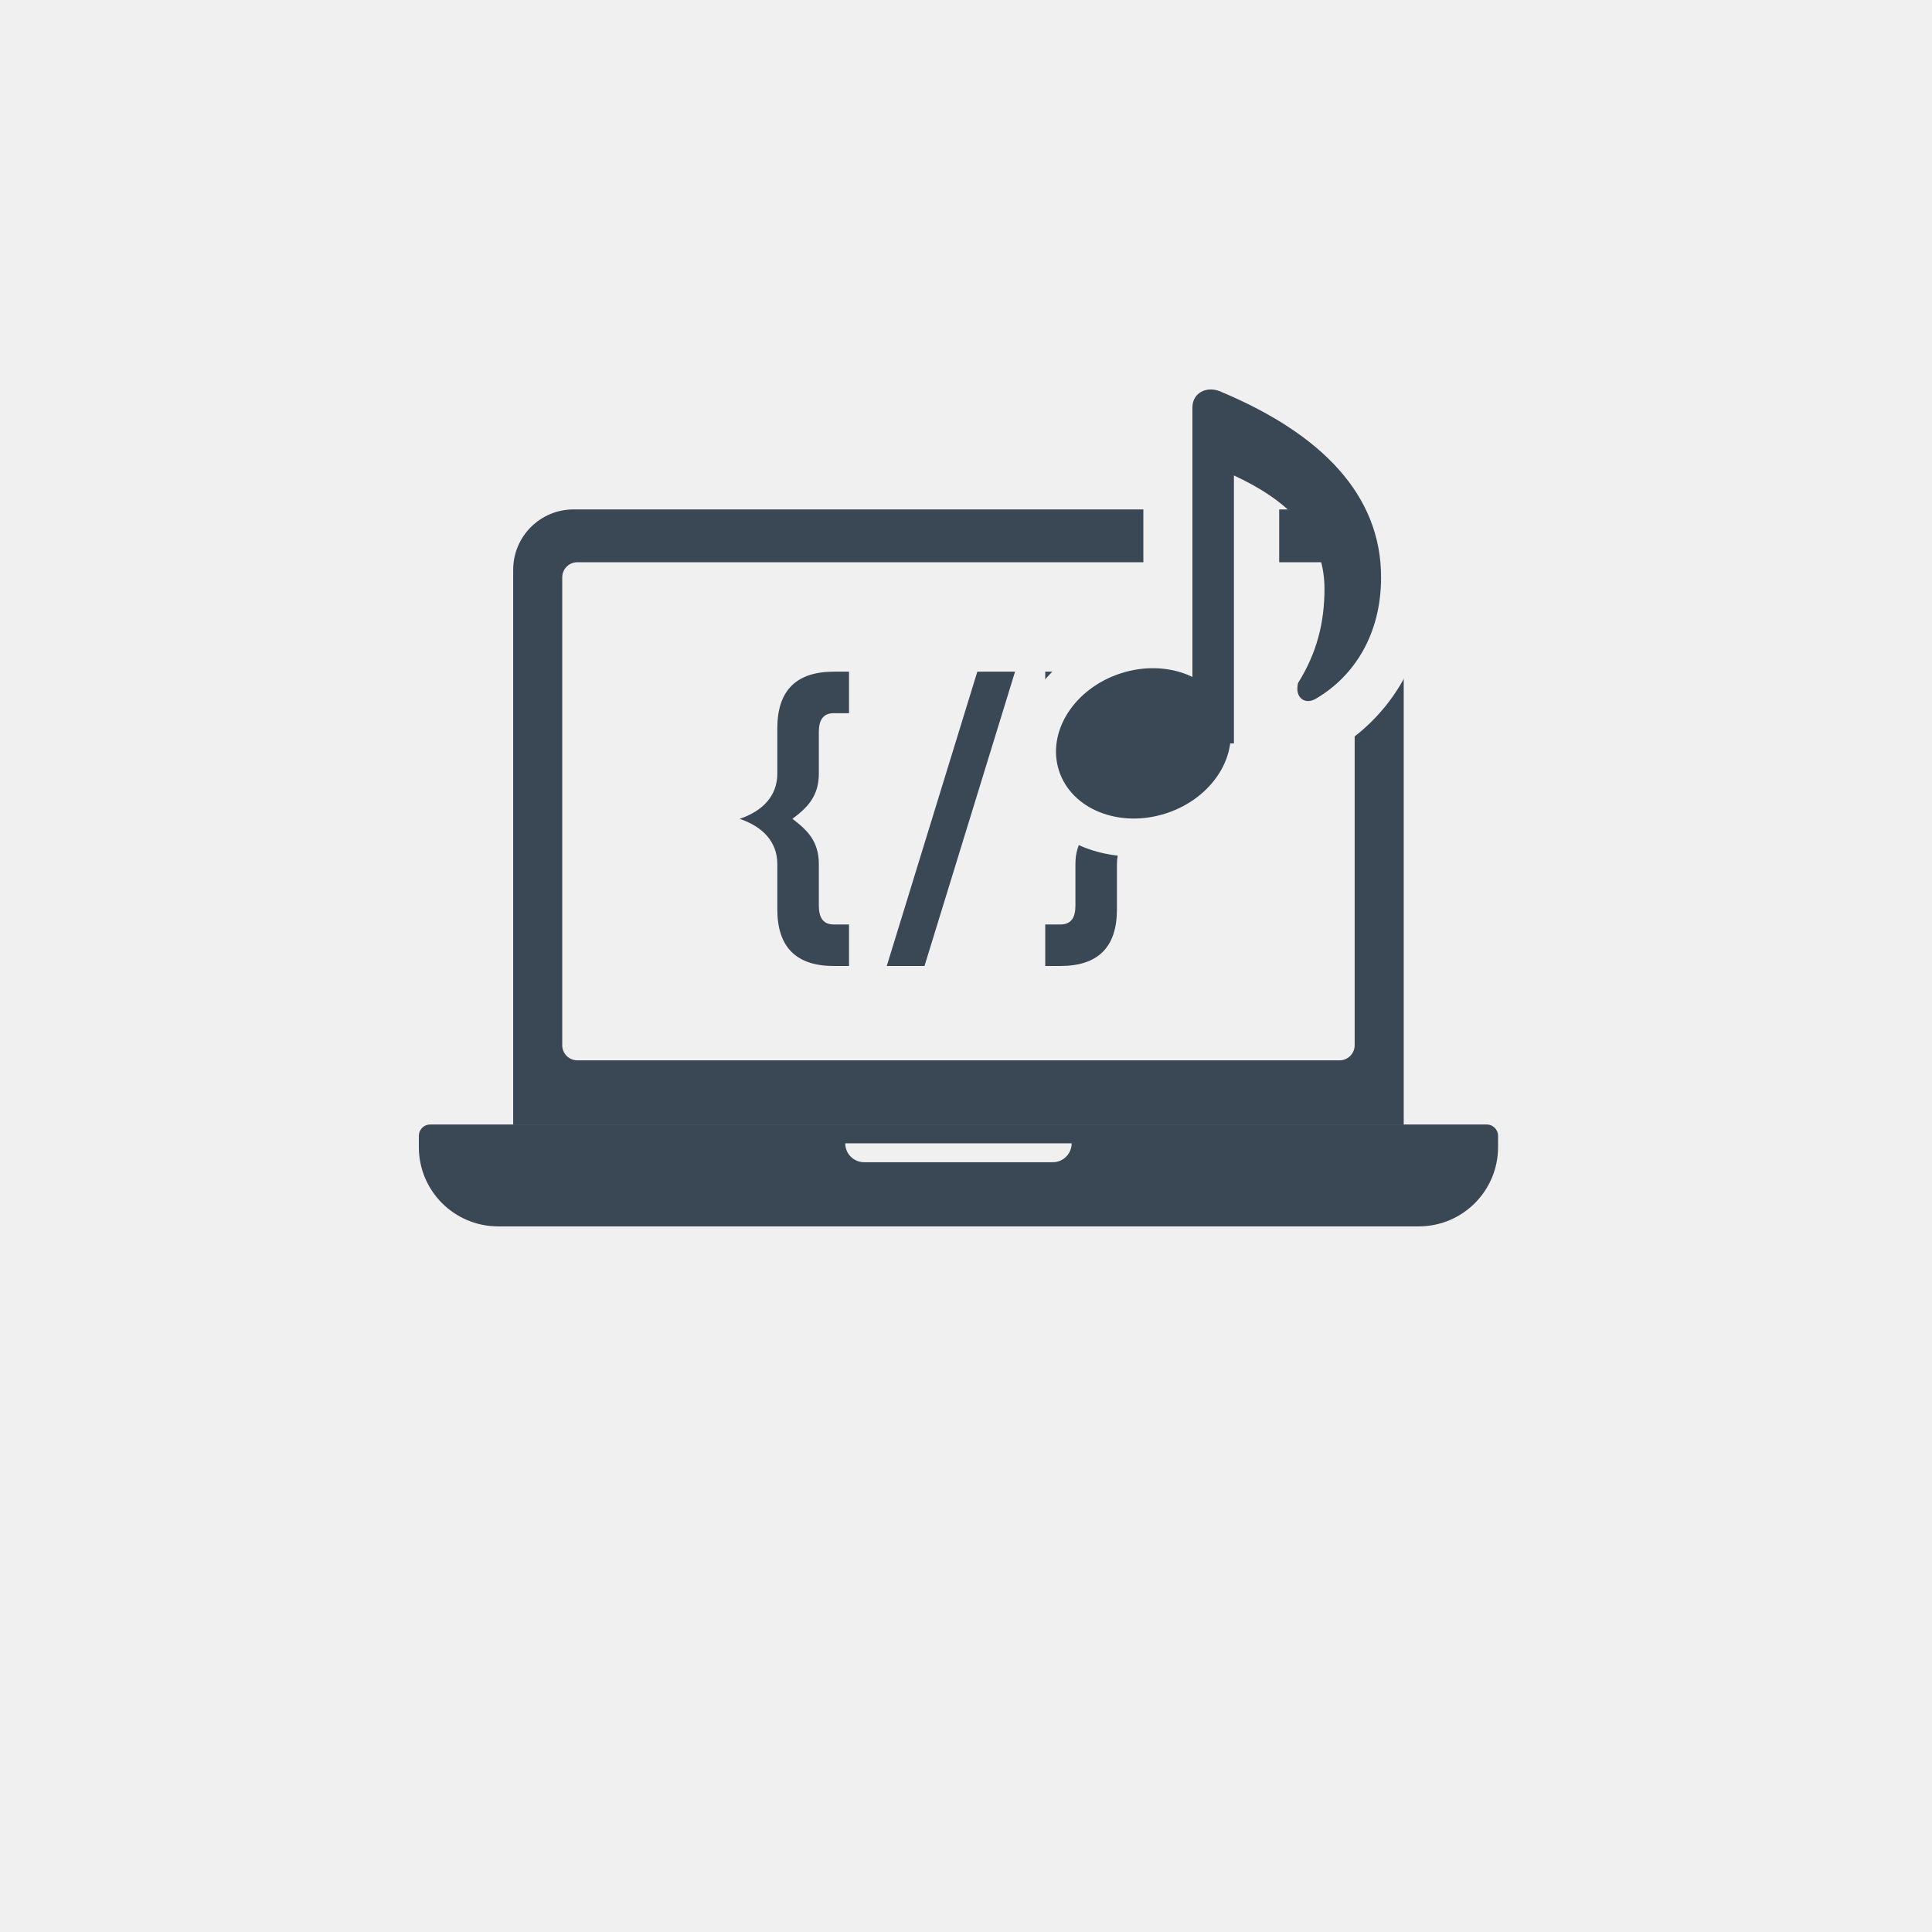
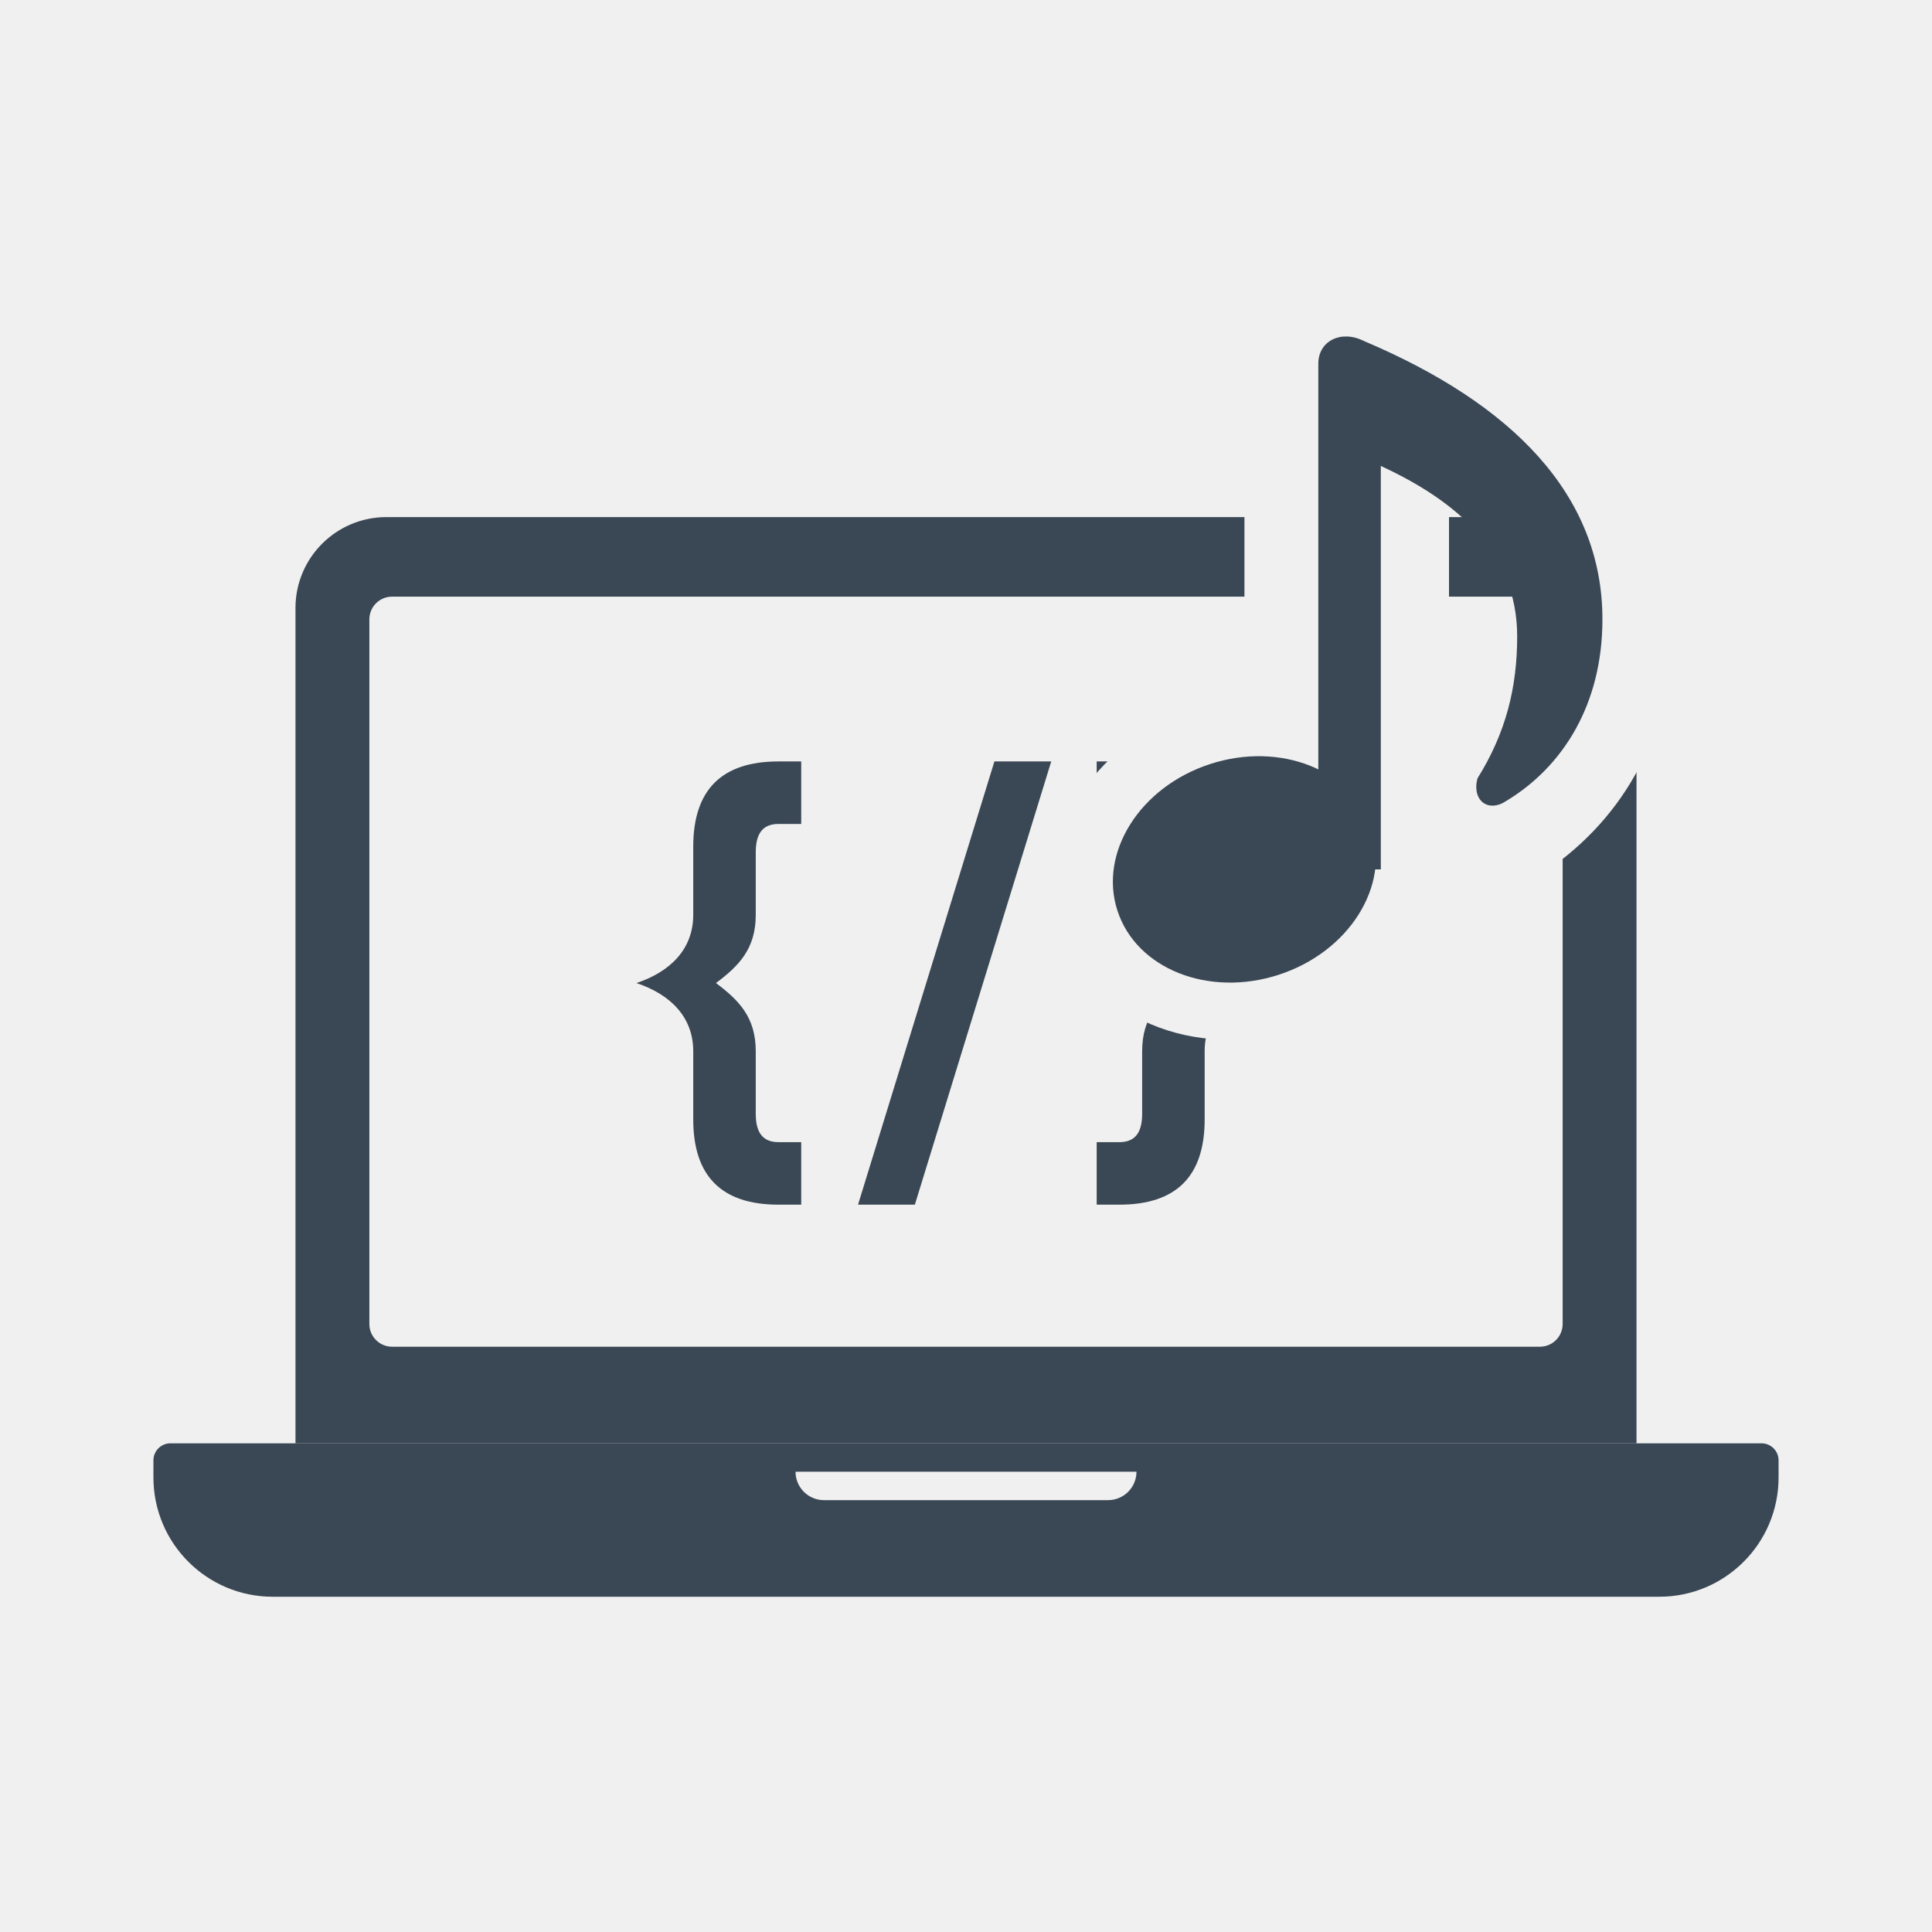
- <svg xmlns="http://www.w3.org/2000/svg" viewBox="0 0 512 512" width="512" height="512">
+ <svg xmlns="http://www.w3.org/2000/svg" viewBox="84 44 340 340" width="24" height="24">
  <defs>
    <mask id="note-cutout">
-       <rect width="512" height="512" fill="white" />
+       <rect x="84" y="44" width="340" height="340" fill="white" />
      <ellipse cx="303" cy="197" rx="34" ry="29.5" transform="rotate(-18 303 197)" fill="black" />
      <rect x="303" y="92" width="36" height="108" rx="10" fill="black" />
      <path d="M 320 96 C 356 108, 378 130, 378 156 C 378 174, 369 189, 355 198 L 339 182 C 347 175, 352 166, 352 154 C 352 137, 336 124, 320 118 Z" fill="black" />
    </mask>
  </defs>
  <g fill="#3A4754">
    <g mask="url(#note-cutout)">
      <path d="M 152 135 H 356 A 16 16 0 0 1 372 151 V 298 H 136 V 151 A 16 16 0 0 1 152 135 Z M 153 149 A 4 4 0 0 0 149 153 V 277 A 4 4 0 0 0 153 281 H 355 A 4 4 0 0 0 359 277 V 153 A 4 4 0 0 0 355 149 Z" fill-rule="evenodd" />
      <path d="M 225 178 H 221 C 211 178, 206 183, 206 193 V 205 C 206 211, 202 215, 196 217 C 202 219, 206 223, 206 229 V 241 C 206 251, 211 256, 221 256 H 225 V 245 H 221 C 218 245, 217 243, 217 240 V 229 C 217 223, 214 220, 210 217 C 214 214, 217 211, 217 205 V 194 C 217 191, 218 189, 221 189 H 225 Z" />
      <path d="M 259 178 H 269 L 245 256 H 235 Z" />
      <path d="M 277 178 H 281 C 291 178, 296 183, 296 193 V 205 C 296 211, 300 215, 306 217 C 300 219, 296 223, 296 229 V 241 C 296 251, 291 256, 281 256 H 277 V 245 H 281 C 284 245, 285 243, 285 240 V 229 C 285 223, 288 220, 292 217 C 288 214, 285 211, 285 205 V 194 C 285 191, 284 189, 281 189 H 277 Z" />
    </g>
    <path d="M 114 298 H 394 A 3 3 0 0 1 397 301 V 304 A 21 21 0 0 1 376 325 H 132 A 21 21 0 0 1 111 304 V 301 A 3 3 0 0 1 114 298 Z M 224 303 A 5 5 0 0 0 229 308 H 279 A 5 5 0 0 0 284 303 Z" fill-rule="evenodd" />
    <g>
      <ellipse cx="303" cy="197" rx="23.5" ry="19.5" transform="rotate(-18 303 197)" />
      <path d="M 316 108 C 316 104, 320 102, 324 104 C 350 115, 366 131, 366 153 C 366 168, 359 179, 349 185 C 346 187, 343 185, 344 181 C 349 173, 351 165, 351 156 C 351 141, 340 132, 327 126 V 197 H 316 Z" />
    </g>
  </g>
</svg>
